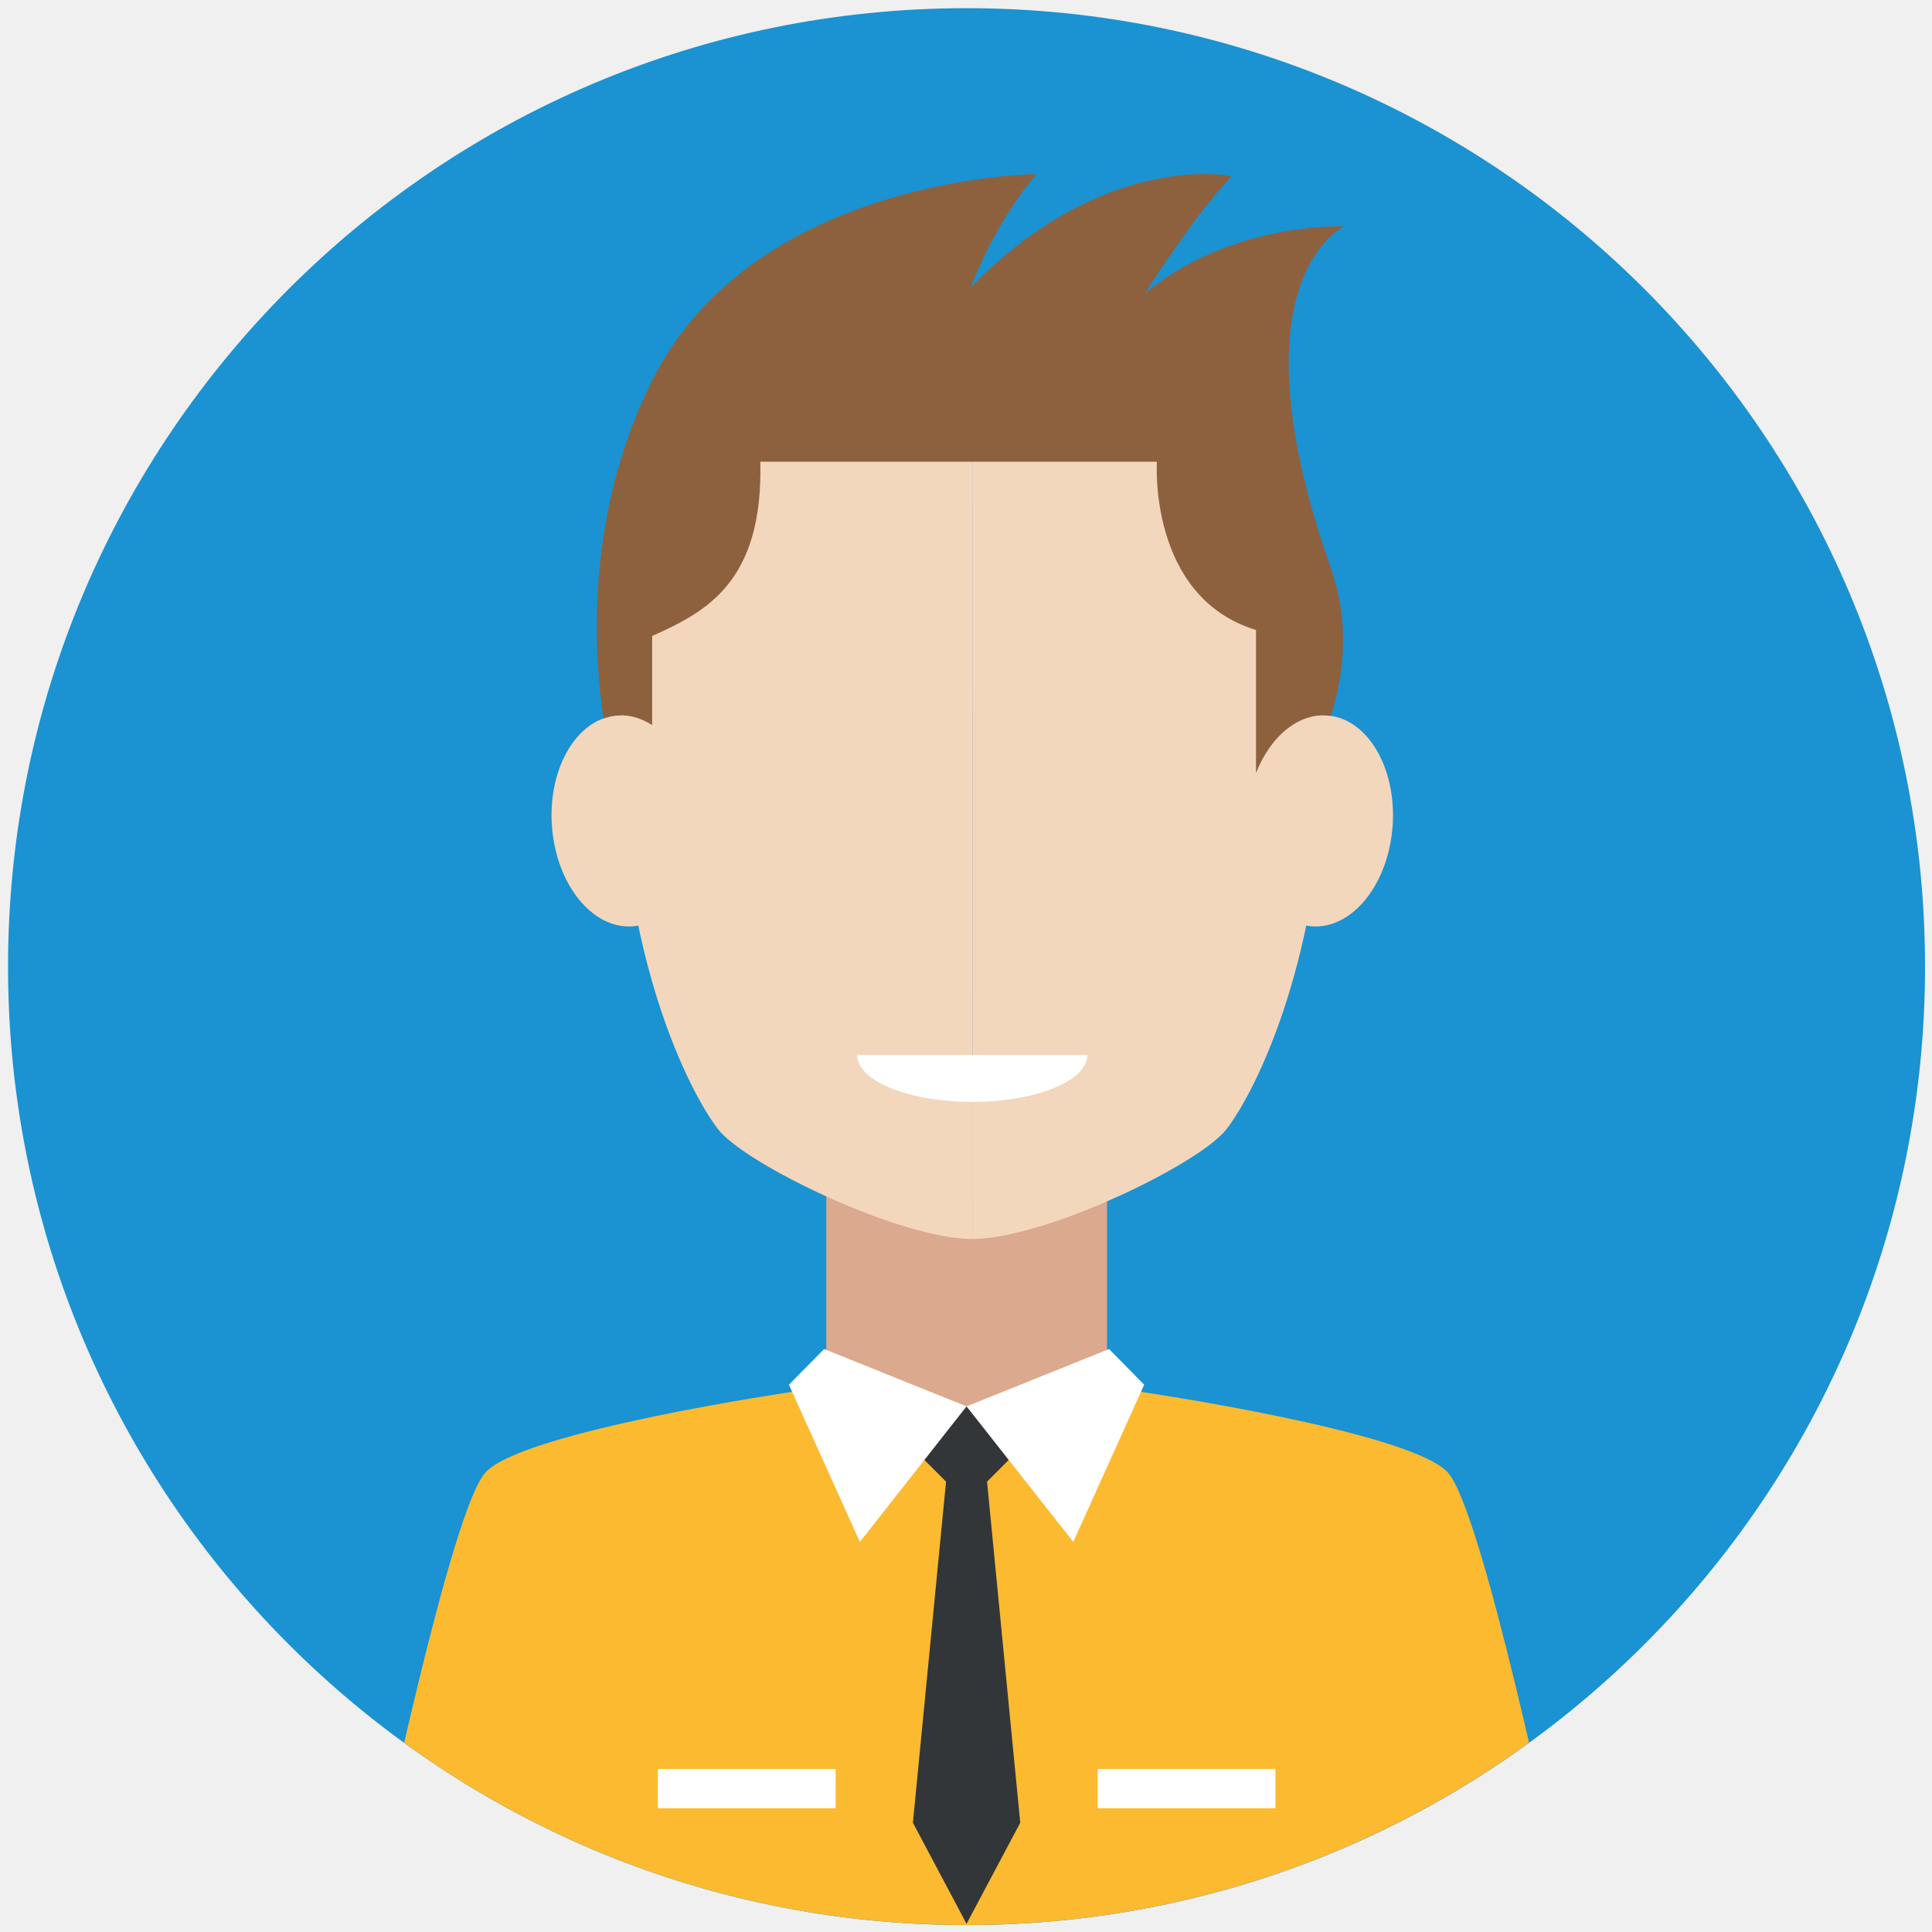
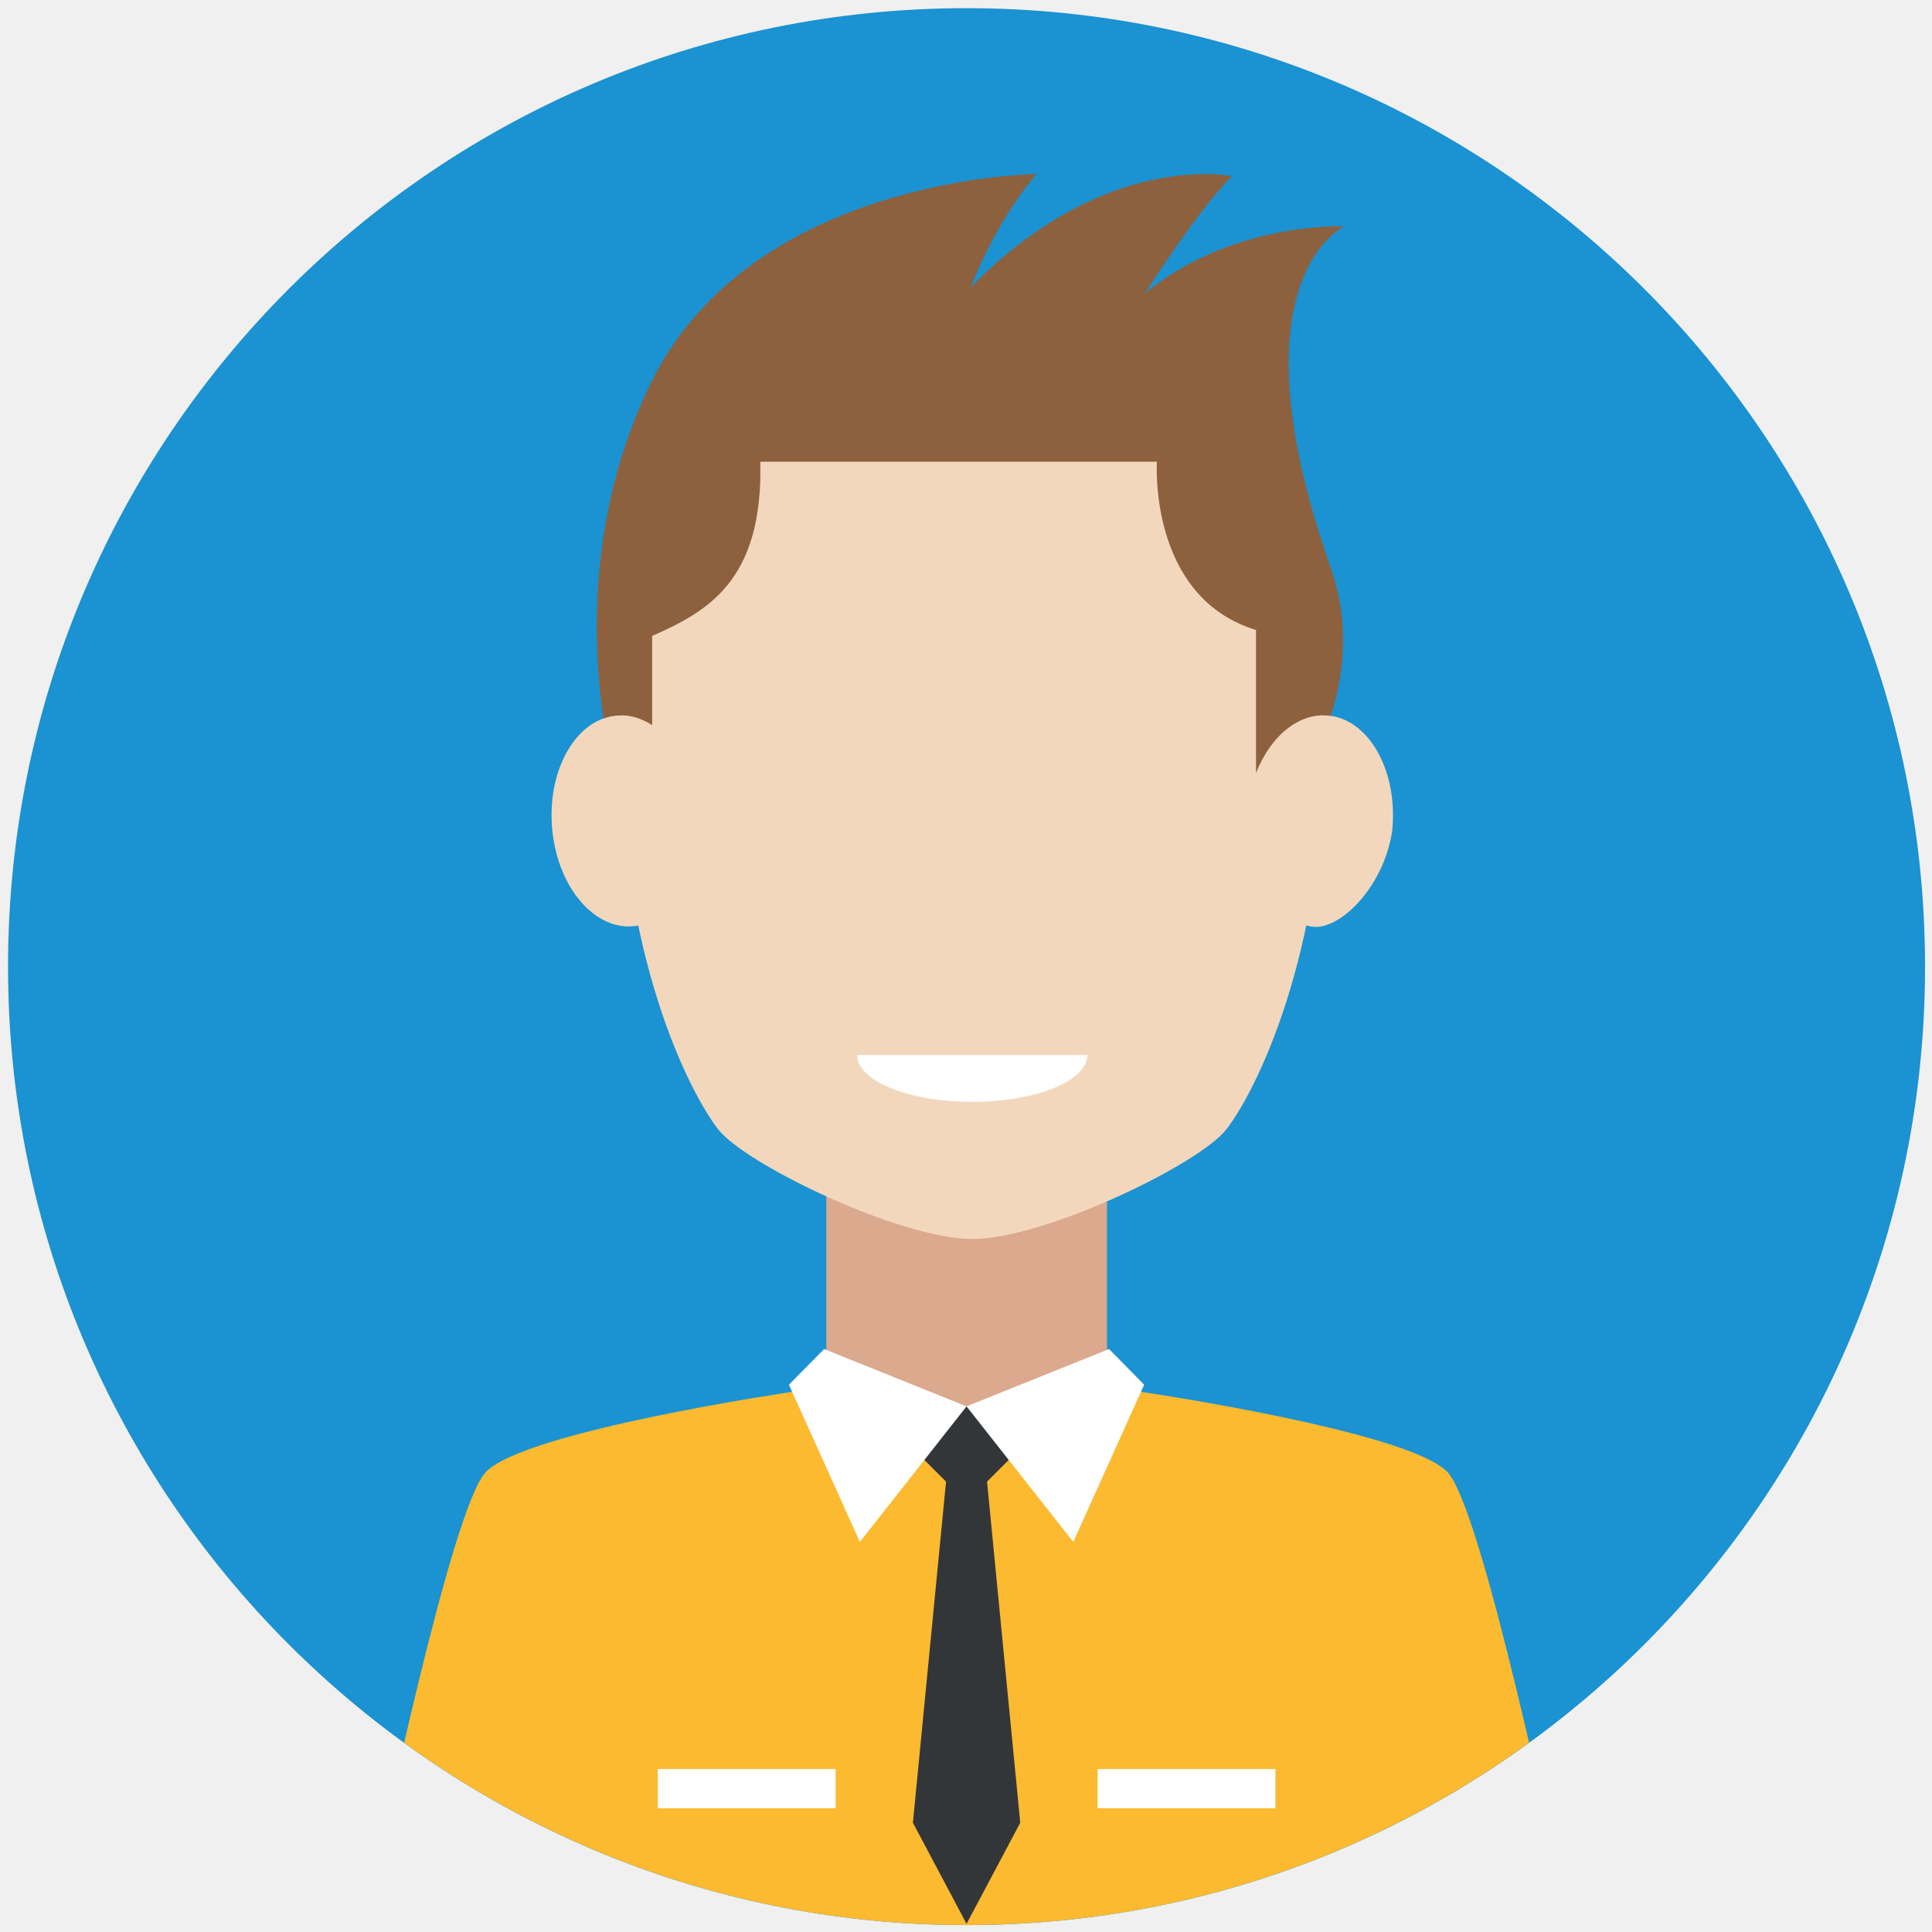
<svg xmlns="http://www.w3.org/2000/svg" xmlns:xlink="http://www.w3.org/1999/xlink" version="1.1" id="Layer_1" x="0px" y="0px" viewBox="0 0 283.46 283.46" style="enable-background:new 0 0 283.46 283.46;" xml:space="preserve">
  <style type="text/css">
	.st0{fill:#1B92D1;}
	.st1{clip-path:url(#SVGID_2_);}
	.st2{fill:#DBA98E;}
	.st3{fill:#FBBA30;}
	.st4{fill:#333639;}
	.st5{fill:#FFFFFF;}
	.st6{fill:#F2D7BC;}
	.st7{fill:#8D613E;}
</style>
  <g>
    <g>
      <path class="st0" d="M282.44,141.83c0-77.67-62.96-140.63-140.62-140.63C64.14,1.2,1.18,64.16,1.18,141.83    c0,77.66,62.96,140.62,140.63,140.62C219.48,282.46,282.44,219.5,282.44,141.83z" />
    </g>
    <g>
      <g>
-         <defs>
-           <circle id="SVGID_1_" cx="141.81" cy="141.81" r="140.63" />
-         </defs>
-         <clipPath id="SVGID_2_">
-           <use xlink:href="#SVGID_1_" style="overflow:visible;" />
-         </clipPath>
-         <g class="st1">
-           <rect x="121.23" y="160.23" class="st2" width="41.19" height="62.23" />
-           <path class="st3" d="M116.23,204.21c0,0-39.16,5.73-44.94,11.75c-5.04,5.24-15.5,55.48-17.93,66.51c68.75,0,88.46,0,88.46,0      v-76.13L116.23,204.21z" />
-           <path class="st3" d="M167.4,204.21c0,0,39.16,5.73,44.95,11.75c5.04,5.24,15.5,55.48,17.93,66.51c-68.75,0-88.46,0-88.46,0      v-76.13L167.4,204.21z" />
-           <polygon class="st4" points="139.15,213.8 133.94,267.43 141.81,282.26 149.69,267.43 144.47,213.8     " />
-           <path class="st4" d="M148.84,213.36l-7.03,7.03l-7.03-7.03l7.03-7.02L148.84,213.36z" />
-           <polygon class="st5" points="141.81,206.34 120.91,197.93 115.75,203.16 126.16,226.23     " />
-           <polygon class="st5" points="141.81,206.34 162.72,197.93 167.87,203.16 157.47,226.23     " />
-           <rect x="96.51" y="259.54" class="st5" width="26.09" height="5.76" />
-           <rect x="161.04" y="259.54" class="st5" width="26.09" height="5.76" />
+         <g>
+           <defs>
+             <circle id="SVGID_1_" cx="141.81" cy="141.81" r="140.63" />
+           </defs>
+           <clipPath id="SVGID_2_">
+             <use xlink:href="#SVGID_1_" style="overflow:visible;" />
+           </clipPath>
+           <g class="st1">
+             <rect x="121.23" y="160.23" class="st2" width="41.19" height="62.23" />
+             <path class="st3" d="M116.23,204.21c0,0-39.16,5.73-44.94,11.75c-5.04,5.24-15.5,55.48-17.93,66.51c68.75,0,88.46,0,88.46,0       v-76.13L116.23,204.21z" />
+             <path class="st3" d="M167.4,204.21c0,0,39.16,5.73,44.95,11.75c5.04,5.24,15.5,55.48,17.93,66.51c-68.75,0-88.46,0-88.46,0       v-76.13L167.4,204.21z" />
+             <polygon class="st4" points="139.15,213.8 133.94,267.43 141.81,282.26 149.69,267.43 144.47,213.8      " />
+             <path class="st4" d="M148.84,213.36l-7.03,7.03l-7.03-7.03l7.03-7.02L148.84,213.36z" />
+             <polygon class="st5" points="141.81,206.34 120.91,197.93 115.75,203.16 126.16,226.23      " />
+             <polygon class="st5" points="141.81,206.34 162.72,197.93 167.87,203.16 157.47,226.23      " />
+             <rect x="96.51" y="259.54" class="st5" width="26.09" height="5.76" />
+             <rect x="161.04" y="259.54" class="st5" width="26.09" height="5.76" />
+           </g>
        </g>
      </g>
    </g>
+     <path class="st6" d="M204.26,121.9c0.88-8.51-3.18-16.07-9.06-16.88c-5.89-0.81-11.37,5.45-12.26,13.96   c-0.88,8.51,3.18,16.07,9.07,16.88C196.03,137.06,202.99,130.49,204.26,121.9z" />
    <g>
-       <path class="st6" d="M142.65,44.51c20.01,0,51.66,11.37,51.66,64.69c0,30.78-10.03,50.94-14.4,56.52    c-4.02,5.13-26.64,16.06-37.25,16.06C142.65,127.91,142.65,44.51,142.65,44.51z" />
-       <path class="st6" d="M204.26,121.9c0.88-8.51-3.18-16.07-9.06-16.88c-5.89-0.81-11.37,5.45-12.26,13.96    c-0.88,8.51,3.18,16.07,9.07,16.88C197.89,136.67,203.38,130.41,204.26,121.9z" />
-     </g>
-     <g>
-       <path class="st6" d="M142.65,44.51c-20.01,0-51.66,11.37-51.66,64.69c0,30.78,10.03,50.94,14.4,56.52    c4.02,5.13,26.64,16.06,37.25,16.06C142.65,127.91,142.65,44.51,142.65,44.51z" />
+       <path class="st6" d="M142.66,181.78c10.61,0,33.23-10.93,37.25-16.06c4.37-5.58,14.4-25.74,14.4-56.52    c0-53.32-31.65-64.69-51.66-64.69c-20.01,0-51.66,11.37-51.66,64.69c0,30.78,10.03,50.94,14.4,56.52    c4.02,5.13,26.64,16.06,37.25,16.06" />
      <path class="st6" d="M81.04,121.9c-0.88-8.51,3.18-16.07,9.06-16.88c5.89-0.81,11.37,5.45,12.26,13.96    c0.88,8.51-3.18,16.07-9.07,16.88C87.41,136.67,81.92,130.41,81.04,121.9z" />
    </g>
    <path class="st5" d="M142.65,161.67c9.33,0,16.89-3.09,16.89-6.88h-33.78C125.76,158.58,133.32,161.67,142.65,161.67z" />
    <path class="st7" d="M184.28,113.42c2.16-5.5,6.41-9.02,10.92-8.4c0.01,0,0.02,0.01,0.04,0.01c2.04-6.32,2.78-13.84-0.03-21.82   c-14.9-42.42,2.03-50,2.03-50s-16.48-0.74-29.27,9.85c8.81-13.66,12.78-17.2,12.78-17.2s-18.51-3.97-38.35,16.31   c4.41-11.02,9.7-16.63,9.7-16.63s-41.44,0.31-56.42,30.29c-8.54,17.09-9.2,35.6-7.14,49.59c0.51-0.18,1.02-0.33,1.57-0.4   c1.95-0.26,3.86,0.25,5.57,1.37c0-6.46,0-12.18,0-13.08c7.93-3.53,16.31-7.93,15.87-25.57c18.51,0,28.66,0,28.66,0h29.53   c0,0-1.32,19.84,14.54,24.69C184.28,100.7,184.28,108,184.28,113.42z" />
  </g>
</svg>
